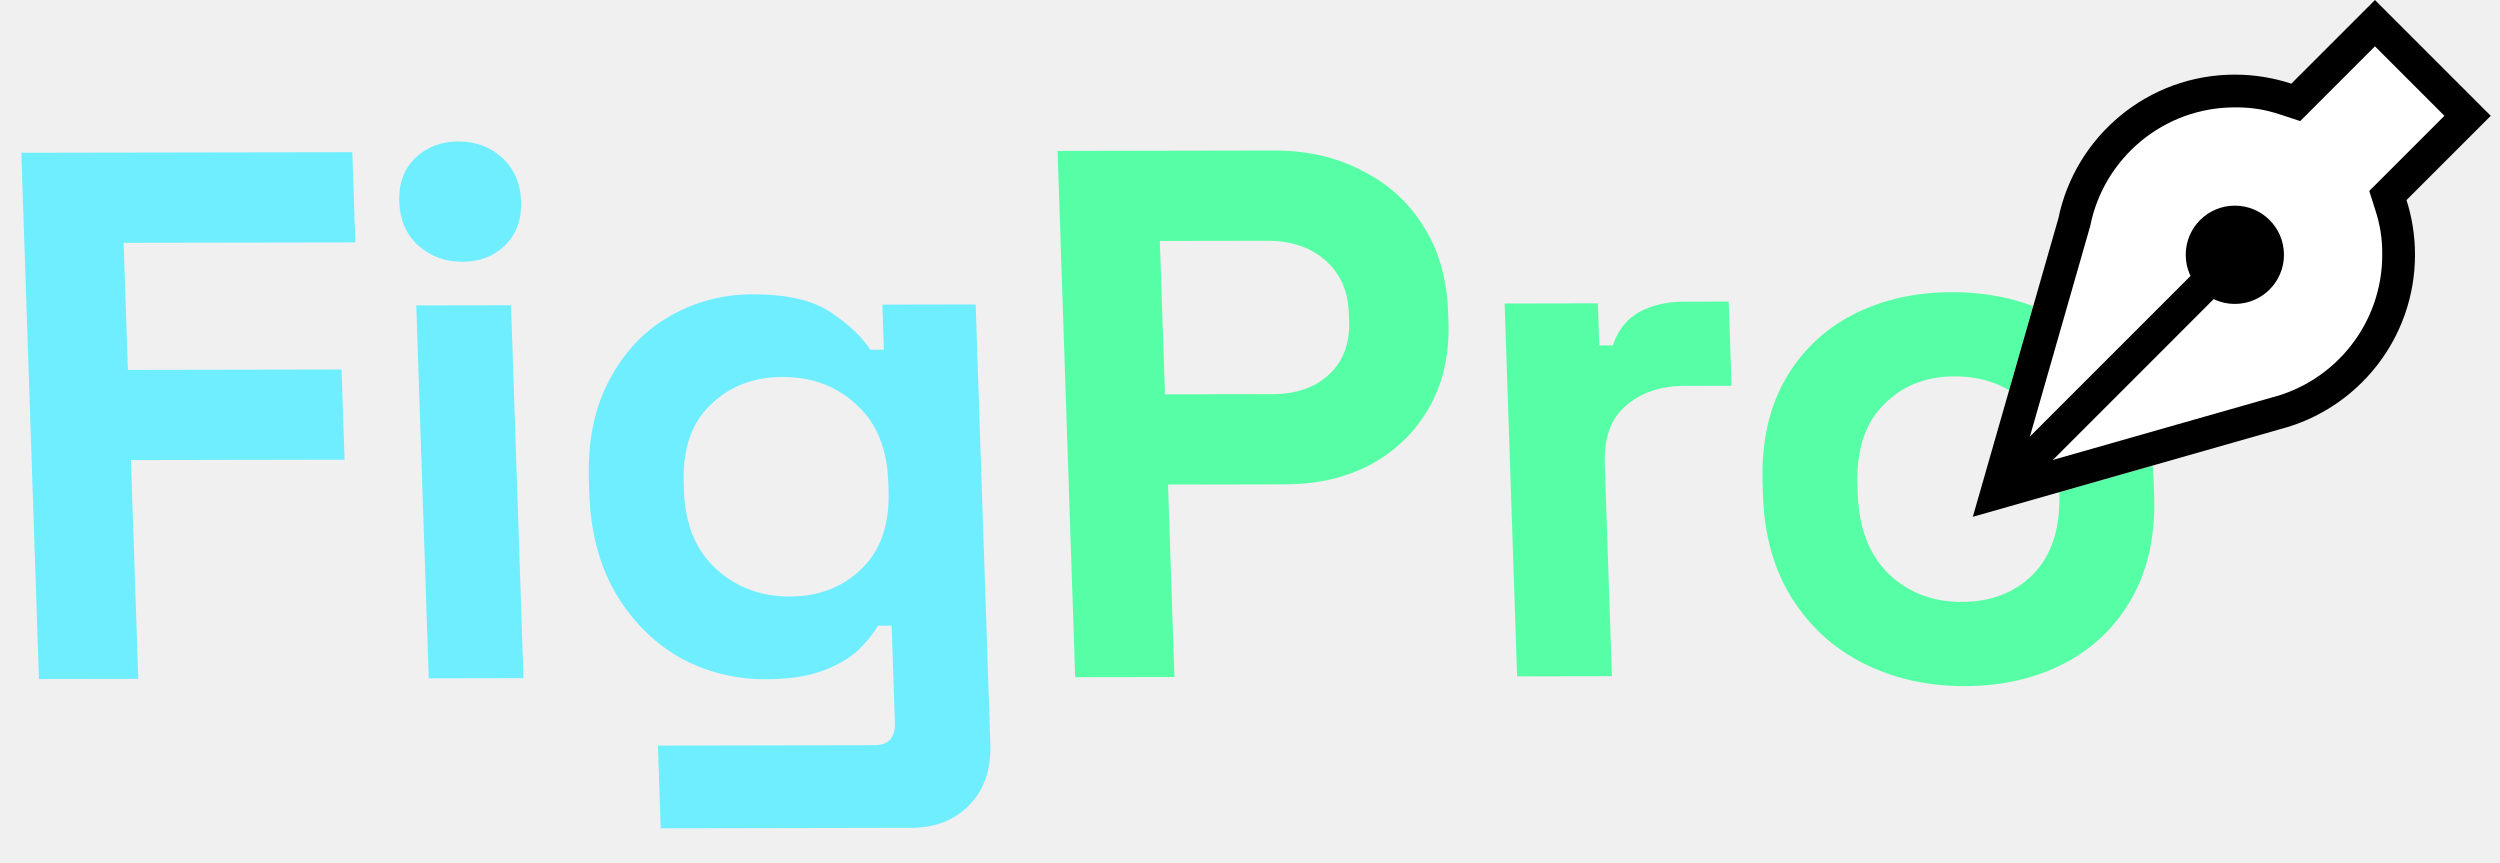
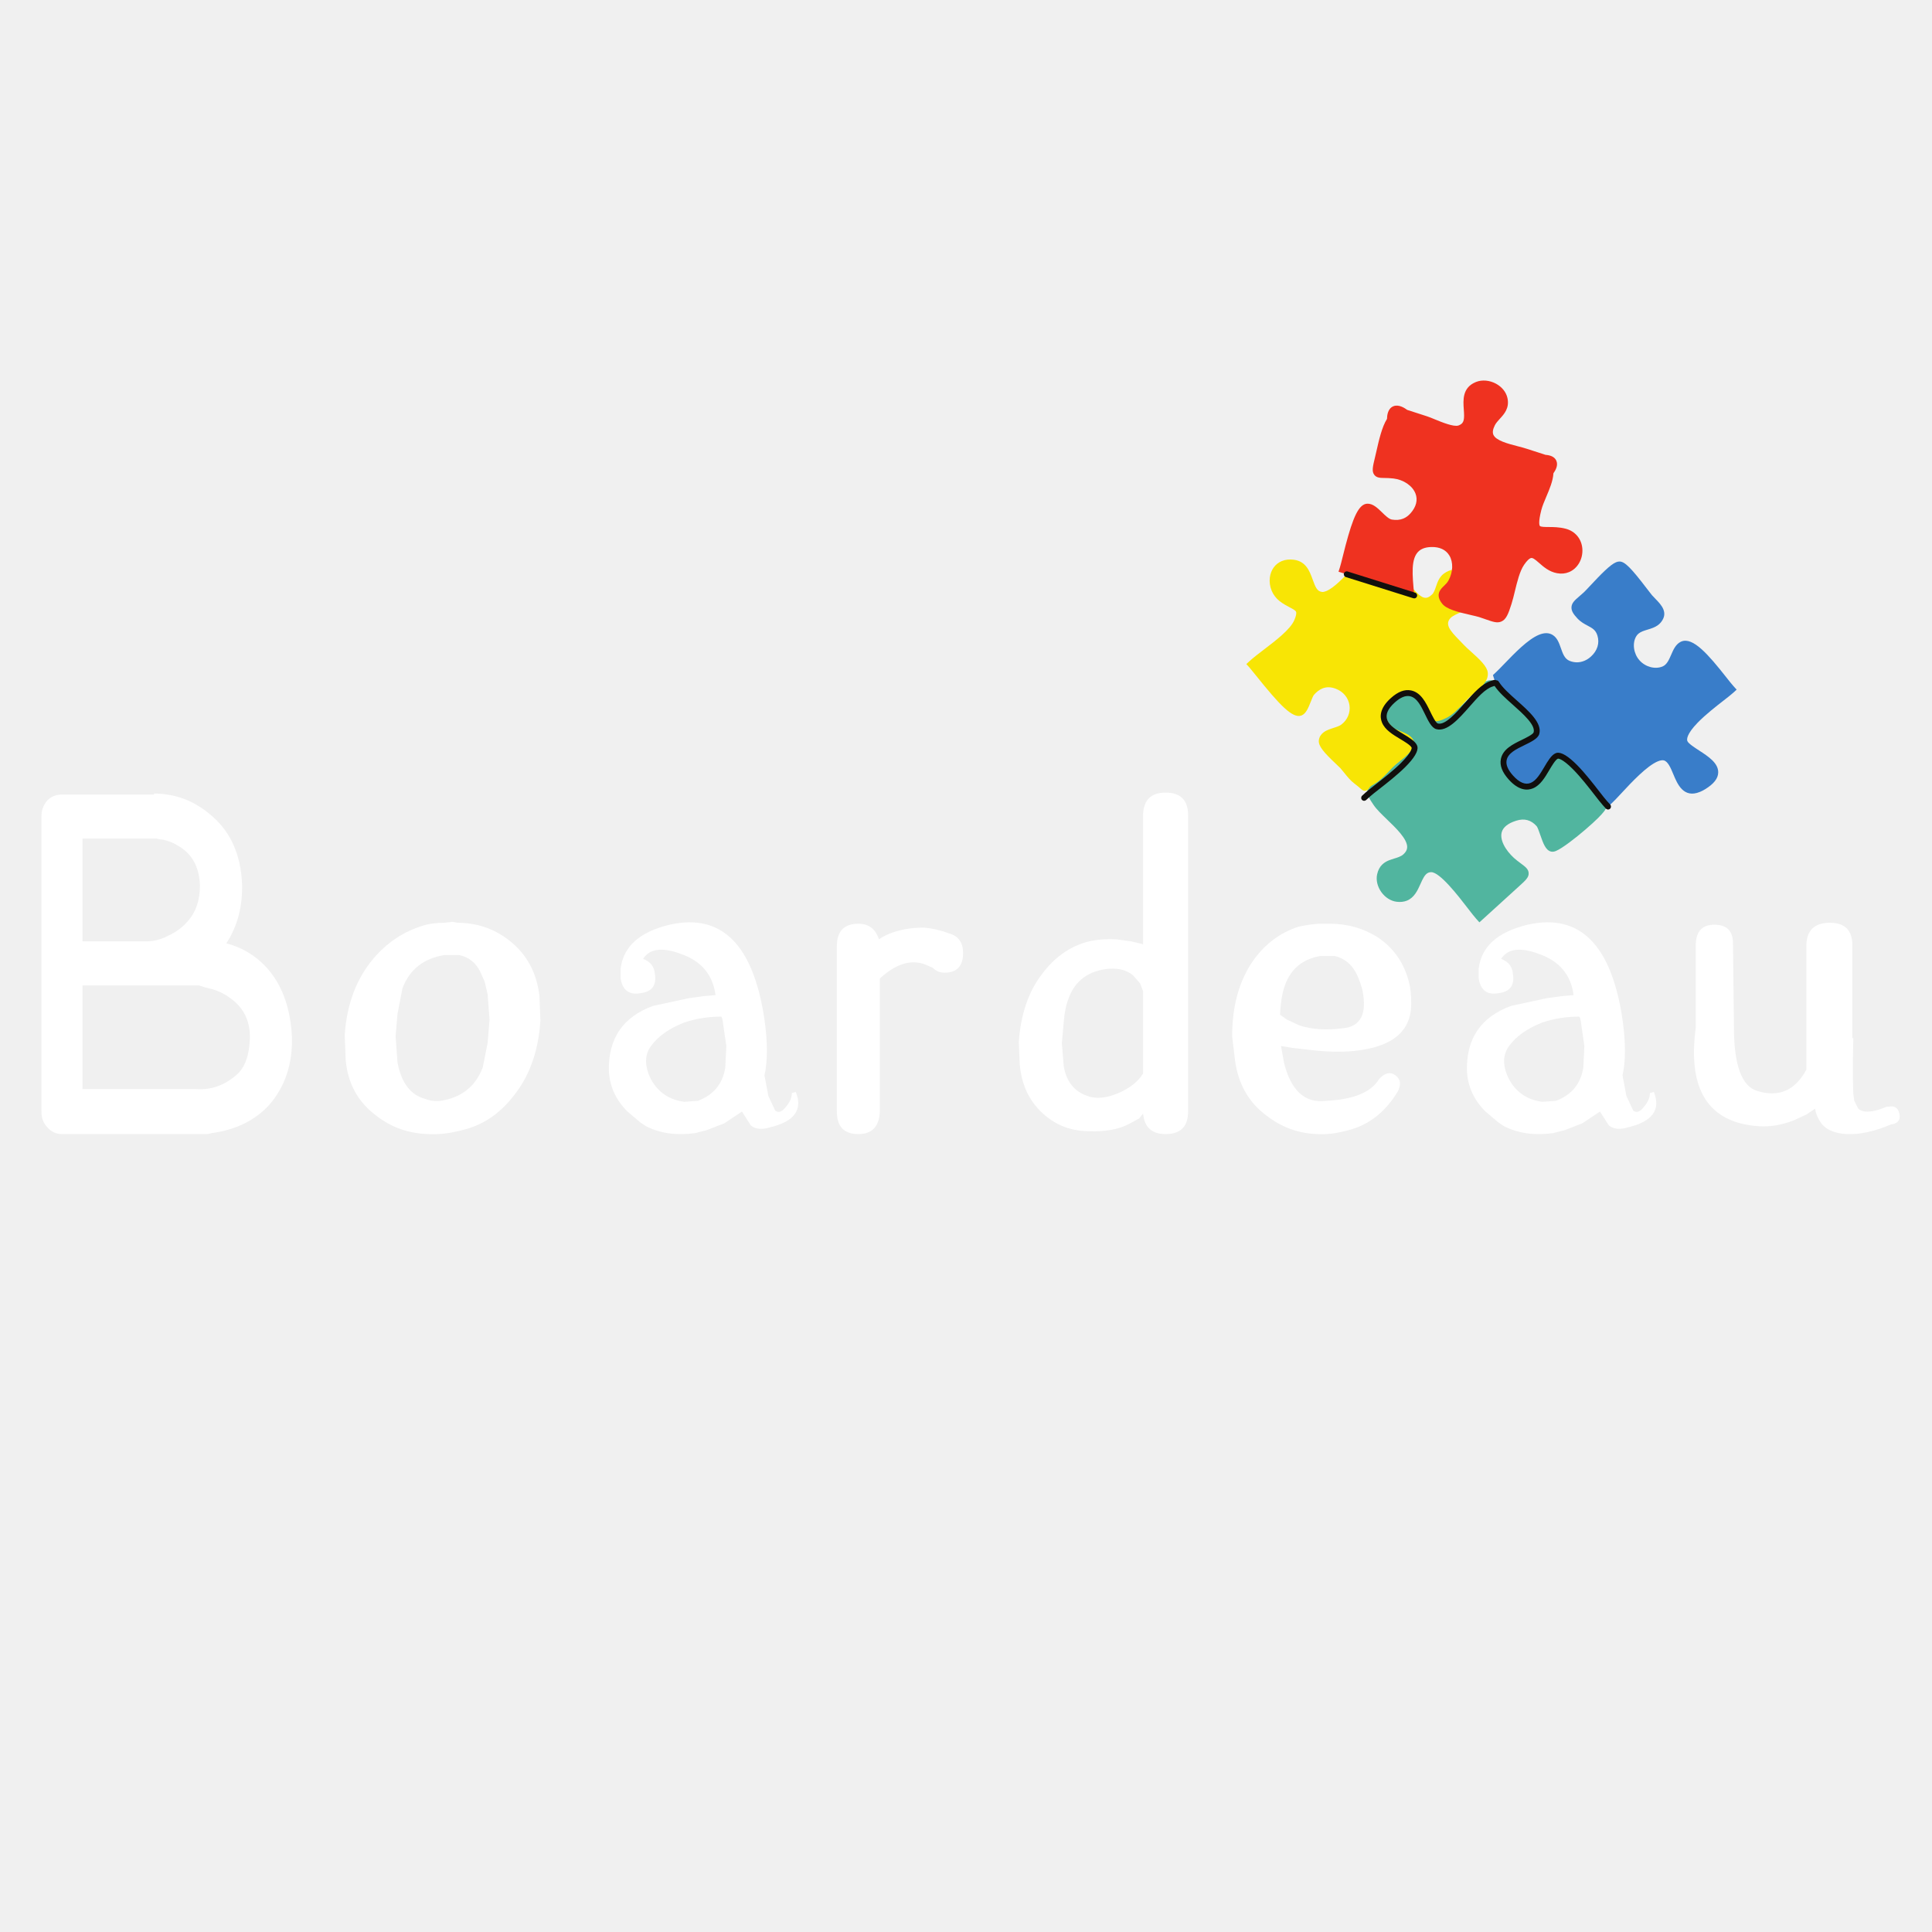
- <svg xmlns="http://www.w3.org/2000/svg" width="58" height="20" viewBox="0 0 58 20" fill="none">
-   <g clip-path="url(#clip0_1874_739)">
-     <path d="M0.904 15.754L0.495 3.544L8.174 3.531L8.244 5.624L2.869 5.633L2.967 8.581L7.924 8.572L7.994 10.665L3.038 10.674L3.208 15.75L0.904 15.754ZM9.947 15.738L9.657 7.086L11.856 7.082L12.146 15.734L9.947 15.738ZM10.723 6.073C10.327 6.073 9.985 5.946 9.698 5.691C9.422 5.436 9.276 5.099 9.262 4.68C9.248 4.261 9.371 3.924 9.63 3.668C9.901 3.411 10.234 3.283 10.629 3.282C11.036 3.281 11.378 3.409 11.654 3.664C11.93 3.919 12.075 4.256 12.09 4.675C12.104 5.093 11.981 5.431 11.722 5.687C11.463 5.944 11.13 6.072 10.723 6.073ZM13.671 11.44L13.662 11.161C13.631 10.254 13.786 9.48 14.125 8.84C14.464 8.188 14.924 7.693 15.506 7.355C16.1 7.005 16.751 6.829 17.461 6.828C18.252 6.827 18.856 6.965 19.272 7.244C19.689 7.522 19.995 7.812 20.192 8.114L20.506 8.114L20.471 7.067L22.635 7.063L22.976 17.249C22.996 17.842 22.837 18.314 22.5 18.663C22.163 19.024 21.704 19.205 21.122 19.206L15.328 19.217L15.264 17.298L20.29 17.289C20.616 17.288 20.773 17.114 20.761 16.765L20.686 14.515L20.371 14.515C20.261 14.702 20.105 14.894 19.902 15.092C19.699 15.278 19.425 15.436 19.08 15.564C18.735 15.693 18.295 15.758 17.76 15.758C17.05 15.76 16.387 15.592 15.771 15.256C15.166 14.908 14.672 14.415 14.29 13.776C13.908 13.126 13.701 12.347 13.671 11.44ZM18.324 13.839C18.999 13.838 19.556 13.621 19.995 13.19C20.435 12.759 20.641 12.154 20.615 11.375L20.609 11.201C20.583 10.41 20.336 9.806 19.868 9.388C19.411 8.959 18.84 8.744 18.153 8.746C17.479 8.747 16.922 8.963 16.482 9.394C16.043 9.813 15.836 10.418 15.862 11.209L15.868 11.384C15.894 12.163 16.142 12.767 16.61 13.196C17.078 13.626 17.649 13.84 18.324 13.839Z" fill="#6FEEFF" />
-     <path d="M24.944 15.711L24.535 3.501L29.561 3.492C30.329 3.491 31.009 3.647 31.601 3.96C32.204 4.261 32.678 4.69 33.023 5.248C33.379 5.805 33.57 6.468 33.596 7.235L33.604 7.48C33.629 8.235 33.477 8.899 33.147 9.469C32.828 10.028 32.377 10.464 31.795 10.78C31.223 11.083 30.565 11.235 29.82 11.237L27.098 11.242L27.247 15.707L24.944 15.711ZM27.028 9.148L29.523 9.144C30.07 9.143 30.507 8.991 30.834 8.688C31.162 8.385 31.317 7.972 31.299 7.449L31.293 7.274C31.276 6.751 31.093 6.339 30.745 6.037C30.398 5.735 29.951 5.585 29.404 5.586L26.908 5.59L27.028 9.148ZM35.197 15.692L34.907 7.041L37.071 7.037L37.104 8.014L37.418 8.013C37.534 7.664 37.735 7.408 38.02 7.245C38.318 7.082 38.664 7 39.059 6.999L40.106 6.997L40.172 8.95L39.09 8.952C38.532 8.953 38.077 9.105 37.727 9.408C37.376 9.7 37.21 10.153 37.231 10.77L37.396 15.688L35.197 15.692ZM45.587 15.918C44.726 15.92 43.947 15.746 43.249 15.399C42.551 15.051 41.993 14.546 41.575 13.884C41.157 13.222 40.933 12.426 40.901 11.496L40.892 11.217C40.861 10.287 41.032 9.49 41.405 8.826C41.779 8.163 42.303 7.656 42.977 7.306C43.652 6.956 44.42 6.78 45.281 6.778C46.142 6.777 46.922 6.95 47.62 7.298C48.318 7.645 48.876 8.15 49.294 8.812C49.711 9.474 49.936 10.27 49.967 11.201L49.976 11.48C50.008 12.41 49.836 13.207 49.463 13.87C49.09 14.534 48.566 15.04 47.891 15.391C47.216 15.741 46.448 15.916 45.587 15.918ZM45.522 13.964C46.197 13.963 46.748 13.747 47.176 13.316C47.603 12.873 47.803 12.245 47.776 11.431L47.77 11.257C47.742 10.443 47.501 9.821 47.044 9.392C46.599 8.951 46.033 8.731 45.346 8.732C44.672 8.733 44.121 8.955 43.693 9.398C43.266 9.829 43.065 10.451 43.093 11.265L43.099 11.44C43.126 12.254 43.368 12.881 43.825 13.322C44.281 13.752 44.847 13.966 45.522 13.964Z" fill="#56FFA6" />
-     <path d="M47.755 5.063C48.147 3.161 49.831 1.731 51.848 1.731C52.306 1.731 52.746 1.805 53.158 1.941L55.099 0L57.786 2.687L55.831 4.641C55.959 5.042 56.028 5.468 56.028 5.911C56.028 7.856 54.699 9.49 52.9 9.957L45.769 11.99L47.755 5.063Z" fill="white" />
-     <path d="M55.099 1.075L53.696 2.478L53.365 2.809L52.92 2.663C52.564 2.543 52.243 2.489 51.848 2.491C50.198 2.491 48.82 3.661 48.499 5.216L48.493 5.245L48.485 5.272L46.877 10.884L52.692 9.226L52.701 9.224L52.71 9.221C54.182 8.84 55.268 7.501 55.268 5.911C55.27 5.529 55.22 5.218 55.107 4.872L54.967 4.431L55.294 4.104L56.711 2.687L55.099 1.075ZM47.755 5.063C48.147 3.161 49.831 1.731 51.848 1.731C52.306 1.731 52.746 1.805 53.158 1.941L54.562 0.538L55.099 0L55.637 0.538L57.249 2.15L57.786 2.687L57.249 3.224L55.831 4.641C55.959 5.042 56.028 5.468 56.028 5.911C56.028 7.856 54.699 9.49 52.9 9.957L46.63 11.745L45.769 11.99L46.016 11.13L47.755 5.063Z" fill="black" />
-     <path d="M46.798 11.499L46.529 11.768L45.992 11.23L46.26 10.962L51.58 5.642L51.848 5.374L52.386 5.911L52.117 6.18L46.798 11.499Z" fill="black" />
-     <path d="M52.988 5.911C52.988 5.281 52.478 4.771 51.848 4.771C51.219 4.771 50.709 5.281 50.709 5.911C50.709 6.54 51.219 7.051 51.848 7.051C52.478 7.051 52.988 6.54 52.988 5.911Z" fill="black" />
-   </g>
+ <svg xmlns="http://www.w3.org/2000/svg" width="500" zoomAndPan="magnify" viewBox="0 0 375 375" height="500" preserveAspectRatio="xMidYMid meet" version="1.0">
  <defs>
-     <clipPath id="clip0_1874_739">
-       <rect width="58" height="20" fill="white" />
+     <g />
+     <clipPath id="8046053a49">
+       <path d="M 265 132 L 312 132 L 312 180 L 265 180 Z M 265 132 " clip-rule="nonzero" />
+     </clipPath>
+     <clipPath id="8b05f4e010">
+       <path d="M 228.391 96.141 L 308.164 63.352 L 345.801 154.918 L 266.027 187.707 Z M 228.391 96.141 " clip-rule="nonzero" />
+     </clipPath>
+     <clipPath id="9dc4fccff0">
+       <path d="M 228.391 96.141 L 308.164 63.352 L 345.801 154.918 L 266.027 187.707 Z M 228.391 96.141 " clip-rule="nonzero" />
+     </clipPath>
+     <clipPath id="3089d98a34">
+       <path d="M 228.391 96.141 L 308.164 63.352 L 345.801 154.918 L 266.027 187.707 Z M 228.391 96.141 " clip-rule="nonzero" />
+     </clipPath>
+     <clipPath id="10e528e12e">
+       <path d="M 289 108 L 338 108 L 338 157 L 289 157 Z M 289 108 " clip-rule="nonzero" />
+     </clipPath>
+     <clipPath id="dc9cc81a6b">
+       <path d="M 228.391 96.141 L 308.164 63.352 L 345.801 154.918 L 266.027 187.707 Z M 228.391 96.141 " clip-rule="nonzero" />
+     </clipPath>
+     <clipPath id="3032957a9d">
+       <path d="M 228.391 96.141 L 308.164 63.352 L 345.801 154.918 L 266.027 187.707 Z M 228.391 96.141 " clip-rule="nonzero" />
+     </clipPath>
+     <clipPath id="6549844669">
+       <path d="M 228.391 96.141 L 308.164 63.352 L 345.801 154.918 L 266.027 187.707 Z M 228.391 96.141 " clip-rule="nonzero" />
+     </clipPath>
+     <clipPath id="8e0daaf8a8">
+       <path d="M 280.988 122.473 L 325.051 104.363 L 343.117 148.312 L 299.055 166.426 Z M 280.988 122.473 " clip-rule="nonzero" />
+     </clipPath>
+     <clipPath id="4f2a67f73b">
+       <path d="M 280.988 122.473 L 324.969 104.395 L 343.035 148.348 L 299.055 166.426 Z M 280.988 122.473 " clip-rule="nonzero" />
+     </clipPath>
+     <clipPath id="3e3607bb1b">
+       <path d="M 241 107 L 289 107 L 289 154 L 241 154 Z M 241 107 " clip-rule="nonzero" />
+     </clipPath>
+     <clipPath id="7f11594b5e">
+       <path d="M 228.391 96.141 L 308.164 63.352 L 345.801 154.918 L 266.027 187.707 Z M 228.391 96.141 " clip-rule="nonzero" />
+     </clipPath>
+     <clipPath id="5ca6f74d97">
+       <path d="M 228.391 96.141 L 308.164 63.352 L 345.801 154.918 L 266.027 187.707 Z M 228.391 96.141 " clip-rule="nonzero" />
+     </clipPath>
+     <clipPath id="33d4ee4c86">
+       <path d="M 228.391 96.141 L 308.164 63.352 L 345.801 154.918 L 266.027 187.707 Z M 228.391 96.141 " clip-rule="nonzero" />
+     </clipPath>
+     <clipPath id="e3398db752">
+       <path d="M 259 73 L 308 73 L 308 121 L 259 121 Z M 259 73 " clip-rule="nonzero" />
+     </clipPath>
+     <clipPath id="1b58141af6">
+       <path d="M 228.391 96.141 L 308.164 63.352 L 345.801 154.918 L 266.027 187.707 Z M 228.391 96.141 " clip-rule="nonzero" />
+     </clipPath>
+     <clipPath id="76dadf12d0">
+       <path d="M 228.391 96.141 L 308.164 63.352 L 345.801 154.918 L 266.027 187.707 Z M 228.391 96.141 " clip-rule="nonzero" />
+     </clipPath>
+     <clipPath id="28de07e785">
+       <path d="M 228.391 96.141 L 308.164 63.352 L 345.801 154.918 L 266.027 187.707 Z M 228.391 96.141 " clip-rule="nonzero" />
+     </clipPath>
+     <clipPath id="ac2bedd70f">
+       <path d="M 260 110 L 313 110 L 313 158 L 260 158 Z M 260 110 " clip-rule="nonzero" />
+     </clipPath>
+     <clipPath id="ad28c7bd6f">
+       <path d="M 228.391 96.141 L 308.164 63.352 L 345.801 154.918 L 266.027 187.707 Z M 228.391 96.141 " clip-rule="nonzero" />
+     </clipPath>
+     <clipPath id="eefb9b3de6">
+       <path d="M 228.391 96.141 L 308.164 63.352 L 345.801 154.918 L 266.027 187.707 Z M 228.391 96.141 " clip-rule="nonzero" />
+     </clipPath>
+     <clipPath id="3e4174cb5a">
+       <path d="M 228.391 96.141 L 308.164 63.352 L 345.801 154.918 L 266.027 187.707 Z M 228.391 96.141 " clip-rule="nonzero" />
    </clipPath>
  </defs>
+   <g clip-path="url(#8046053a49)">
+     <g clip-path="url(#8b05f4e010)">
+       <g clip-path="url(#9dc4fccff0)">
+         <g clip-path="url(#3089d98a34)">
+           <path fill="#51b59f" d="M 311.906 156.258 C 311.91 156.664 311.922 157.422 307.676 161.059 C 305.836 162.637 303.246 164.66 302.016 165.168 C 301.781 165.262 301.434 165.379 301.07 165.293 C 300 165.047 299.527 163.672 298.973 162.082 C 298.766 161.484 298.453 160.578 298.266 160.363 C 297.176 159.145 295.879 158.797 294.297 159.297 C 294.066 159.367 293.844 159.449 293.641 159.531 C 292.297 160.086 291.547 160.863 291.422 161.844 C 291.188 163.621 292.84 165.785 294.473 167.043 C 294.73 167.242 294.961 167.414 295.164 167.566 C 296.074 168.242 296.672 168.688 296.711 169.465 C 296.754 170.301 296.145 170.852 294.816 172.055 C 294.641 172.211 294.453 172.383 294.25 172.57 C 292.844 173.855 291.43 175.137 290.016 176.422 C 289.285 177.086 287.152 179.023 287.152 179.023 L 286.539 178.348 C 286.125 177.887 285.547 177.133 284.875 176.266 C 283.113 173.973 279.449 169.211 277.75 169.285 C 277.562 169.293 277.398 169.328 277.246 169.387 C 276.566 169.668 276.152 170.59 275.715 171.566 C 275.16 172.809 274.527 174.219 273.094 174.809 C 272.504 175.047 271.832 175.125 271.09 175.031 C 269.953 174.891 268.863 174.203 268.109 173.145 C 267.359 172.086 267.059 170.84 267.293 169.73 C 267.664 167.969 268.773 167.328 269.578 166.996 C 269.926 166.855 270.281 166.746 270.625 166.641 C 270.953 166.543 271.266 166.445 271.559 166.324 C 271.914 166.18 272.184 166.02 272.398 165.824 C 272.895 165.375 273.125 164.934 273.133 164.426 C 273.152 162.84 270.977 160.746 269.227 159.062 C 268.176 158.051 267.184 157.094 266.605 156.23 L 266.535 156.125 C 265.758 154.957 265.367 154.371 265.387 153.676 C 265.406 152.863 265.957 152.398 266.789 151.699 C 267.086 151.449 267.422 151.168 267.82 150.805 C 268.301 150.371 268.953 149.871 269.641 149.344 C 271.16 148.168 273.25 146.566 273.758 145.328 C 274.363 143.863 273.781 143.398 271.828 142.344 C 270.102 141.406 267.734 140.129 268.742 136.93 C 269.133 135.703 270.176 134.605 271.469 134.074 C 272.453 133.672 273.492 133.633 274.395 133.973 C 276.203 134.648 276.645 136.184 277 137.422 C 277.207 138.145 277.402 138.828 277.832 139.262 C 278.199 139.633 278.785 139.988 280.09 139.453 C 282.32 138.535 285.012 135.68 286.977 133.59 C 287.703 132.82 287.211 133.266 287.703 132.82 L 287.926 132.605 C 288.781 131.781 290.152 131.848 290.93 132.746 C 291.316 133.172 291.129 132.812 291.867 133.523 C 296.008 137.535 299.305 141.027 297.723 143.164 C 297.289 143.75 296.652 144.059 296.211 144.238 C 295.875 144.375 295.523 144.492 295.184 144.602 C 294.855 144.707 294.516 144.816 294.211 144.941 C 293.691 145.156 293.348 145.387 293.133 145.664 C 292.105 147 292.141 148.879 293.223 150.34 C 294.133 151.566 295.695 152.301 297.016 152.125 C 297.293 152.09 297.539 152.027 297.754 151.938 C 298.531 151.617 298.898 150.953 299.363 150.109 C 299.727 149.441 300.141 148.688 300.828 148.059 C 301.441 147.5 301.852 147.203 302.254 147.039 C 303.531 146.512 304.301 147.414 305.199 148.457 C 305.406 148.703 305.641 148.98 305.918 149.285 C 306.156 149.547 306.68 150.039 307.289 150.609 C 310.469 153.594 311.891 155.117 311.906 156.258 " fill-opacity="1" fill-rule="nonzero" />
+         </g>
+       </g>
+     </g>
+   </g>
+   <g clip-path="url(#10e528e12e)">
+     <g clip-path="url(#dc9cc81a6b)">
+       <g clip-path="url(#3032957a9d)">
+         <g clip-path="url(#6549844669)">
+           <g clip-path="url(#8e0daaf8a8)">
+             <g clip-path="url(#4f2a67f73b)">
+               <path fill="#397dc9" d="M 337.082 133.859 L 336.406 134.473 C 336.004 134.84 335.371 135.332 334.574 135.953 C 333.074 137.121 331.02 138.719 329.496 140.293 C 327.352 142.512 327.395 143.504 327.512 143.828 C 327.684 144.297 328.898 145.086 329.785 145.664 C 331.543 146.801 333.531 148.09 333.504 149.918 C 333.492 151.094 332.648 152.168 330.934 153.207 C 330.602 153.41 330.273 153.574 329.965 153.703 C 326.766 155.02 325.582 152.176 324.797 150.293 C 324.289 149.074 323.766 147.816 322.961 147.594 C 322.676 147.516 322.273 147.578 321.793 147.773 C 319.641 148.66 316.672 151.855 314.707 153.969 C 313.941 154.797 313.273 155.508 312.797 155.945 L 312.121 156.559 L 311.508 155.879 C 311.133 155.465 310.621 154.805 309.969 153.965 C 308.824 152.492 307.258 150.469 305.738 148.93 C 303.559 146.727 302.602 146.629 302.289 146.691 C 302.246 146.699 302.203 146.715 302.16 146.73 C 301.52 146.992 300.832 148.16 300.223 149.188 C 299.414 150.559 298.574 151.977 297.32 152.492 C 296.027 153.023 294.652 152.484 293.234 150.891 C 292.113 149.633 291.668 148.504 291.875 147.445 C 292.195 145.793 293.934 144.949 295.617 144.133 C 296.754 143.578 298.039 142.953 298.223 142.305 C 298.723 140.547 296.234 138.336 294.039 136.383 C 292.191 134.742 290.449 133.191 289.949 131.586 L 289.777 131.027 L 290.207 130.637 C 290.652 130.23 291.254 129.605 291.953 128.883 C 294.008 126.75 296.57 124.09 298.715 123.211 C 299.746 122.785 300.637 122.793 301.355 123.234 C 302.262 123.785 302.617 124.809 302.965 125.797 C 303.336 126.867 303.691 127.879 304.656 128.273 C 305.59 128.652 306.574 128.652 307.496 128.273 C 307.969 128.082 308.418 127.793 308.828 127.414 C 310.055 126.289 310.508 124.816 310.062 123.375 C 309.723 122.27 309.07 121.922 308.16 121.441 C 307.535 121.109 306.824 120.73 306.195 120.059 C 305.441 119.254 304.984 118.605 305.023 117.855 C 305.066 117.016 305.688 116.48 306.551 115.738 C 306.801 115.527 307.082 115.281 307.391 115 C 307.633 114.781 308.109 114.27 308.664 113.676 C 310.723 111.473 312.523 109.605 313.684 109.129 C 313.93 109.031 314.156 108.984 314.375 108.988 C 315.379 109.016 316.57 110.203 319.691 114.297 C 320.105 114.84 320.461 115.309 320.637 115.512 C 320.863 115.77 321.109 116.023 321.352 116.27 C 322.438 117.387 323.926 118.922 322.359 120.816 C 322.004 121.246 321.539 121.57 320.898 121.836 C 320.543 121.98 320.172 122.094 319.816 122.203 C 319.465 122.309 319.133 122.41 318.824 122.535 C 318.199 122.793 317.824 123.094 317.566 123.547 C 316.793 124.891 317.078 126.879 318.223 128.168 C 319.367 129.457 321.242 129.961 322.68 129.371 L 322.73 129.348 C 323.543 128.996 323.945 128.07 324.371 127.09 C 324.805 126.09 325.25 125.059 326.23 124.57 C 326.273 124.551 326.312 124.531 326.355 124.516 C 328.613 123.586 331.633 127.105 335.059 131.449 C 335.637 132.18 336.137 132.812 336.469 133.18 L 337.082 133.859 " fill-opacity="1" fill-rule="nonzero" />
+             </g>
+           </g>
+         </g>
+       </g>
+     </g>
+   </g>
+   <g clip-path="url(#3e3607bb1b)">
+     <g clip-path="url(#7f11594b5e)">
+       <g clip-path="url(#5ca6f74d97)">
+         <g clip-path="url(#33d4ee4c86)">
+           <path fill="#f8e505" d="M 287.234 116.07 C 286.734 117.531 285.145 118.188 283.742 118.766 C 282.848 119.137 281.918 119.52 281.488 120.02 C 280.516 121.152 281.27 122.27 283.328 124.336 C 283.656 124.668 283.969 124.98 284.25 125.293 C 284.473 125.543 284.93 125.949 285.414 126.383 C 287.309 128.074 288.656 129.367 288.777 130.562 C 288.941 132.191 287.551 133.359 286.203 134.488 C 285.902 134.742 285.594 135 285.312 135.258 C 284.941 135.594 284.527 136.031 284.094 136.496 C 283.074 137.574 281.926 138.797 280.715 139.363 C 280.398 139.512 280.156 139.621 279.953 139.703 C 279.43 139.918 278.82 140.129 278.254 139.875 C 277.691 139.621 277.5 139.09 277.316 138.578 C 277.199 138.258 277.055 137.855 276.793 137.371 C 275.469 134.895 273.461 133.918 271.422 134.758 C 270.102 135.301 269.121 136.496 268.918 137.805 C 268.727 139.059 269.266 140.262 270.473 141.285 C 270.652 141.434 271.223 141.664 271.68 141.852 C 272.918 142.355 274.199 142.875 274.422 143.973 C 274.691 145.293 273.277 146.52 271.539 147.871 C 271.289 148.062 271.055 148.246 270.941 148.352 C 270.559 148.699 270.156 149.121 269.727 149.566 C 268.738 150.602 267.715 151.668 266.566 152.289 C 265.965 152.613 265.848 152.828 265.797 152.918 C 265.734 153.027 265.594 153.281 265.277 153.414 C 264.699 153.648 264.281 153.258 264.082 153.07 C 263.902 152.902 263.566 152.586 262.879 152.078 C 262.141 151.527 261.523 150.762 260.93 150.02 C 260.664 149.691 260.418 149.383 260.18 149.117 C 260.027 148.949 259.707 148.645 259.336 148.297 C 256.961 146.055 255.852 144.793 255.988 143.684 C 256.152 142.332 257.418 141.809 257.832 141.641 C 258.16 141.504 258.508 141.395 258.84 141.285 C 259.164 141.18 259.469 141.082 259.746 140.969 C 260.004 140.863 260.199 140.758 260.34 140.648 C 261.543 139.746 262.137 138.344 261.934 136.902 C 261.727 135.449 260.738 134.246 259.289 133.691 C 258.332 133.32 257.477 133.301 256.676 133.629 C 256.102 133.863 255.551 134.285 255.031 134.879 C 254.875 135.055 254.613 135.711 254.426 136.191 C 253.953 137.379 253.508 138.504 252.648 138.859 L 252.594 138.879 C 250.887 139.504 248.391 136.867 243.773 131.102 C 243.23 130.426 242.762 129.84 242.523 129.57 L 241.91 128.895 L 242.582 128.281 C 243.324 127.605 244.316 126.852 245.363 126.051 C 247.613 124.336 250.418 122.199 251.211 120.398 C 251.574 119.57 251.691 118.988 251.547 118.715 C 251.402 118.445 250.906 118.184 250.328 117.883 C 249.766 117.586 249.07 117.223 248.371 116.676 C 246.973 115.586 246.25 113.816 246.48 112.066 C 246.68 110.582 247.527 109.43 248.805 108.902 C 249.508 108.613 250.309 108.531 251.184 108.652 C 253.531 108.984 254.23 110.941 254.797 112.516 C 255.359 114.086 255.699 114.785 256.602 114.895 C 256.82 114.918 257.094 114.863 257.418 114.73 C 258.949 114.102 260.867 112.047 262.266 110.547 C 262.816 109.957 263.289 109.449 263.668 109.105 C 264.008 108.793 264.277 108.52 264.516 108.281 C 265 107.793 265.348 107.441 265.824 107.246 C 266.691 106.891 267.535 107.281 268.32 107.711 C 269.625 108.43 270.828 110.008 271.891 111.406 C 272.348 112.008 272.777 112.574 273.16 112.992 C 273.383 113.242 273.605 113.5 273.832 113.762 C 275.199 115.348 276.172 116.355 277.164 115.945 C 277.418 115.844 277.688 115.652 277.969 115.383 C 278.312 115.059 278.508 114.484 278.715 113.875 C 279.02 112.992 279.359 111.988 280.277 111.32 C 280.559 111.113 280.863 110.941 281.184 110.812 C 283.203 109.98 285.555 110.824 286.648 112.773 C 287.367 114.047 287.559 115.125 287.234 116.07 " fill-opacity="1" fill-rule="nonzero" />
+         </g>
+       </g>
+     </g>
+   </g>
+   <g clip-path="url(#e3398db752)">
+     <g clip-path="url(#1b58141af6)">
+       <g clip-path="url(#76dadf12d0)">
+         <g clip-path="url(#28de07e785)">
+           <path fill="#ef3220" d="M 302.074 89.402 C 302.5 90.324 301.898 91.332 301.52 91.859 C 301.426 93.367 300.773 94.906 300.141 96.395 C 299.742 97.332 299.367 98.219 299.164 99.016 C 298.555 101.406 298.797 101.969 298.887 102.082 C 299.047 102.289 299.852 102.289 300.562 102.293 C 301.48 102.297 302.625 102.297 303.871 102.617 C 305.742 103.098 306.992 104.59 307.133 106.516 C 307.277 108.496 306.215 110.359 304.547 111.043 C 303.832 111.34 303.051 111.41 302.219 111.258 C 300.691 110.98 299.609 110.031 298.742 109.27 C 297.871 108.504 297.453 108.188 297.078 108.34 C 296.84 108.438 296.434 108.738 295.828 109.621 C 294.984 110.852 294.484 112.918 294.039 114.746 C 293.824 115.641 293.617 116.484 293.379 117.23 C 292.785 119.086 292.371 120.246 291.387 120.648 C 290.578 120.984 289.762 120.695 288.41 120.223 C 288.027 120.09 287.594 119.934 287.098 119.773 C 286.766 119.668 286.195 119.539 285.535 119.387 C 282.879 118.785 280.785 118.238 279.941 117.195 C 278.508 115.418 279.609 114.359 280.266 113.727 C 280.582 113.426 280.906 113.109 281.141 112.688 C 282.047 111.043 282.113 109.129 281.312 107.812 C 280.637 106.699 279.426 106.133 277.816 106.176 C 277.184 106.191 276.637 106.293 276.184 106.48 C 273.961 107.395 274.039 110.41 274.355 113.965 L 274.496 115.574 L 259.809 110.969 L 260.086 110.09 C 260.207 109.715 260.391 108.965 260.609 108.094 C 262.125 101.977 263.25 98.539 264.844 97.883 C 265.023 97.812 265.207 97.773 265.387 97.766 C 266.477 97.727 267.375 98.602 268.246 99.445 C 268.875 100.059 269.59 100.75 270.152 100.848 C 270.98 100.988 271.73 100.926 272.383 100.656 C 272.902 100.441 273.379 100.094 273.797 99.613 C 274.895 98.359 275.223 97.039 274.746 95.801 C 274.16 94.285 272.438 93.109 270.453 92.871 C 269.742 92.789 269.168 92.781 268.711 92.773 C 267.902 92.766 267.203 92.754 266.754 92.172 C 266.227 91.488 266.445 90.594 266.918 88.633 C 266.996 88.316 267.078 87.949 267.168 87.555 C 267.621 85.551 268.23 82.848 269.215 81.309 C 269.23 80.602 269.375 79.293 270.449 78.855 C 271.48 78.43 272.633 79.191 273.141 79.562 C 274.422 79.977 275.703 80.391 276.984 80.805 C 277.395 80.938 277.898 81.145 278.484 81.387 C 279.859 81.953 282.164 82.898 283.078 82.59 C 283.133 82.57 283.184 82.551 283.23 82.531 C 284.219 82.125 284.258 81.332 284.121 79.477 C 283.992 77.691 283.809 75.246 286.438 74.164 L 286.523 74.129 C 287.691 73.676 289.133 73.805 290.375 74.477 C 291.539 75.109 292.352 76.125 292.598 77.27 C 293.016 79.207 291.969 80.355 291.125 81.277 C 290.742 81.699 290.379 82.094 290.148 82.543 C 289.754 83.328 289.664 83.934 289.871 84.402 C 290.375 85.52 292.672 86.117 294.52 86.598 C 295.18 86.77 295.809 86.93 296.379 87.117 C 297.578 87.504 298.785 87.891 299.988 88.285 C 301.07 88.367 301.77 88.738 302.074 89.402 " fill-opacity="1" fill-rule="nonzero" />
+         </g>
+       </g>
+     </g>
+   </g>
+   <g clip-path="url(#ac2bedd70f)">
+     <g clip-path="url(#ad28c7bd6f)">
+       <g clip-path="url(#eefb9b3de6)">
+         <g clip-path="url(#3e4174cb5a)">
+           <path fill="#110f0d" d="M 274.328 116.121 C 274.461 116.16 274.594 116.152 274.715 116.105 C 274.863 116.043 274.988 115.914 275.039 115.746 C 275.133 115.445 274.965 115.125 274.664 115.031 L 261.566 110.922 C 261.27 110.828 260.949 110.996 260.855 111.297 C 260.766 111.598 260.934 111.918 261.234 112.012 Z M 312.504 156.984 C 312.453 157.027 312.398 157.062 312.34 157.09 C 312.125 157.176 311.867 157.125 311.699 156.941 L 311.086 156.262 C 310.695 155.828 310.18 155.16 309.523 154.316 C 308.387 152.852 306.832 150.848 305.332 149.332 C 303.176 147.145 302.41 147.25 302.402 147.254 C 302.395 147.254 302.387 147.258 302.379 147.262 C 301.914 147.453 301.191 148.672 300.715 149.48 C 299.855 150.934 298.969 152.434 297.539 153.02 C 296.48 153.457 294.801 153.504 292.812 151.27 C 291.562 149.867 291.074 148.582 291.316 147.332 C 291.691 145.402 293.645 144.453 295.367 143.617 C 296.133 143.242 297.562 142.551 297.676 142.145 C 298.078 140.734 295.629 138.559 293.664 136.812 C 292.258 135.562 290.926 134.375 290.094 133.137 L 289.727 133.25 C 288.277 133.695 286.793 135.387 285.223 137.172 C 283.176 139.496 280.859 142.129 278.758 141.52 C 277.867 141.258 277.238 139.965 276.574 138.594 C 275.812 137.027 275.027 135.406 273.66 135.133 C 272.793 134.961 271.828 135.359 270.723 136.352 C 269.34 137.59 268.859 138.754 269.293 139.805 C 269.738 140.891 271.07 141.688 272.355 142.457 C 273.516 143.152 274.711 143.867 275.047 144.688 C 275.082 144.766 275.105 144.848 275.121 144.926 C 275.297 145.816 274.5 147.152 272.75 148.895 C 271.195 150.438 269.176 152.016 267.699 153.168 C 266.879 153.809 266.23 154.316 265.832 154.68 L 265.156 155.293 C 265.109 155.336 265.051 155.371 264.992 155.395 C 264.777 155.484 264.52 155.434 264.355 155.25 C 264.141 155.016 264.16 154.652 264.391 154.441 L 265.066 153.828 C 265.496 153.438 266.16 152.922 267 152.266 C 268.449 151.133 270.441 149.578 271.945 148.078 C 274.113 145.922 274.004 145.152 274.004 145.145 C 274.004 145.137 274 145.129 273.996 145.121 C 273.805 144.652 272.586 143.922 271.777 143.441 C 270.328 142.57 268.832 141.676 268.242 140.238 C 267.805 139.172 267.746 137.488 269.965 135.496 C 271.352 134.25 272.633 133.766 273.879 134.012 C 275.801 134.398 276.754 136.363 277.598 138.094 C 277.973 138.867 278.668 140.305 279.07 140.422 C 280.48 140.828 282.633 138.379 284.367 136.414 C 286.047 134.504 287.637 132.699 289.391 132.16 L 289.941 131.988 C 290.102 131.938 290.266 131.965 290.398 132.043 C 290.598 132.031 290.801 132.125 290.914 132.312 C 291.641 133.488 292.988 134.688 294.414 135.957 C 296.738 138.02 299.371 140.359 298.77 142.465 C 298.516 143.355 297.23 143.984 295.867 144.645 C 294.309 145.402 292.699 146.184 292.434 147.559 C 292.266 148.43 292.664 149.395 293.656 150.512 C 294.898 151.902 296.059 152.391 297.105 151.961 C 298.184 151.52 298.969 150.184 299.734 148.895 C 300.418 147.734 301.129 146.535 301.941 146.203 C 302.02 146.168 302.102 146.145 302.18 146.129 C 303.066 145.957 304.398 146.762 306.141 148.527 C 307.684 150.094 309.266 152.129 310.418 153.617 C 311.059 154.441 311.566 155.094 311.93 155.496 L 312.543 156.176 C 312.754 156.41 312.738 156.773 312.504 156.984 " fill-opacity="1" fill-rule="nonzero" />
+         </g>
+       </g>
+     </g>
+   </g>
+   <g fill="#ffffff" fill-opacity="1">
+     <g transform="translate(2.341428, 220.125)">
+       <g>
+         <path d="M 13.672 -28.859 L 36.281 -28.859 C 36.656 -28.734 37.035 -28.609 37.422 -28.484 C 37.922 -28.359 38.426 -28.234 38.938 -28.109 C 40.207 -27.723 41.348 -27.148 42.359 -26.391 C 45.016 -24.492 46.281 -21.836 46.156 -18.422 C 46.031 -15.504 45.332 -13.352 44.062 -11.969 C 43.051 -10.945 41.848 -10.125 40.453 -9.5 C 38.93 -8.863 37.348 -8.609 35.703 -8.734 L 13.672 -8.734 Z M 13.672 -57.359 L 27.734 -57.359 C 27.859 -57.359 27.984 -57.359 28.109 -57.359 C 28.492 -57.223 28.875 -57.156 29.25 -57.156 C 30.395 -56.906 31.344 -56.531 32.094 -56.031 C 34.883 -54.508 36.344 -51.91 36.469 -48.234 C 36.469 -45.328 35.645 -42.984 34 -41.203 C 32.988 -40.066 31.785 -39.18 30.391 -38.547 C 28.992 -37.785 27.539 -37.406 26.031 -37.406 L 13.672 -37.406 Z M 5.703 -4.375 C 5.703 -3.102 6.082 -2.086 6.844 -1.328 C 7.602 -0.441 8.551 0 9.688 0 L 37.609 0 C 37.984 0 38.363 -0.062 38.75 -0.188 C 43.438 -0.82 47.172 -2.66 49.953 -5.703 C 52.992 -9.242 54.453 -13.609 54.328 -18.797 C 54.066 -24.242 52.547 -28.613 49.766 -31.906 C 47.609 -34.438 44.883 -36.145 41.594 -37.031 C 43.75 -40.32 44.766 -44.188 44.641 -48.625 C 44.379 -54.445 42.289 -58.938 38.375 -62.094 C 35.207 -64.758 31.598 -66.094 27.547 -66.094 L 27.547 -65.906 L 9.688 -65.906 C 8.551 -65.906 7.602 -65.523 6.844 -64.766 C 6.082 -63.879 5.703 -62.863 5.703 -61.719 C 5.703 -61.469 5.703 -61.219 5.703 -60.969 L 5.703 -5.125 C 5.703 -4.75 5.703 -4.5 5.703 -4.375 Z M 5.703 -4.375 " />
+       </g>
+     </g>
+   </g>
+   <g fill="#ffffff" fill-opacity="1">
+     <g transform="translate(60.83163, 220.125)">
+       <g>
+         <path d="M 15.953 -18.984 L 16.328 -23.359 L 17.281 -28.297 C 18.676 -31.961 21.398 -34.113 25.453 -34.75 L 28.297 -34.75 C 30.066 -34.375 31.395 -33.363 32.281 -31.719 L 33.234 -29.625 L 33.812 -27.156 L 34.188 -22.219 L 33.812 -17.656 L 32.859 -12.906 C 31.461 -9.238 28.738 -7.086 24.688 -6.453 C 23.676 -6.328 22.664 -6.457 21.656 -6.844 C 18.863 -7.594 17.086 -9.93 16.328 -13.859 Z M 28.875 -0.766 C 32.664 -1.648 35.891 -3.738 38.547 -7.031 C 41.836 -10.945 43.676 -15.945 44.062 -22.031 L 43.875 -26.781 C 43.363 -31.332 41.398 -34.941 37.984 -37.609 C 35.066 -39.879 31.711 -41.016 27.922 -41.016 L 26.969 -41.203 L 25.453 -41.016 C 23.805 -41.016 22.41 -40.828 21.266 -40.453 C 17.473 -39.305 14.25 -37.156 11.594 -34 C 8.301 -30.07 6.461 -25.133 6.078 -19.188 L 6.266 -14.438 C 6.648 -9.875 8.613 -6.266 12.156 -3.609 C 15.07 -1.328 18.426 -0.125 22.219 0 C 24.25 0.125 26.469 -0.129 28.875 -0.766 Z M 28.875 -0.766 " />
+       </g>
+     </g>
+   </g>
+   <g fill="#ffffff" fill-opacity="1">
+     <g transform="translate(112.1055, 220.125)">
+       <g>
+         <path d="M 14.25 -17.094 C 15.633 -18.988 17.785 -20.508 20.703 -21.656 C 22.984 -22.414 25.328 -22.797 27.734 -22.797 C 27.984 -22.922 28.172 -22.348 28.297 -21.078 L 28.875 -17.094 L 28.672 -12.906 C 28.172 -9.75 26.398 -7.598 23.359 -6.453 L 20.703 -6.266 C 17.785 -6.648 15.633 -8.109 14.25 -10.641 C 12.977 -13.172 12.977 -15.32 14.25 -17.094 Z M 6.078 -12.344 C 6.203 -9.301 7.406 -6.645 9.688 -4.375 L 12.156 -2.281 L 13.297 -1.516 C 16.078 -0.129 19.242 0.312 22.797 -0.188 L 25.078 -0.766 L 28.484 -2.094 L 31.906 -4.375 L 33.609 -1.703 C 34.504 -0.941 35.773 -0.816 37.422 -1.328 C 42.098 -2.461 43.742 -4.742 42.359 -8.172 L 41.594 -7.969 C 41.594 -7.082 41.211 -6.195 40.453 -5.312 C 39.691 -4.301 38.992 -4.051 38.359 -4.562 L 37.031 -7.406 L 36.281 -11.391 C 36.906 -14.18 36.906 -17.789 36.281 -22.219 C 34.125 -36.781 27.984 -42.922 17.859 -40.641 C 12.035 -39.242 8.867 -36.395 8.359 -32.094 L 8.359 -30.203 C 8.734 -27.922 10 -26.969 12.156 -27.344 C 14.438 -27.602 15.383 -28.867 15 -31.141 C 14.875 -32.535 14.113 -33.488 12.719 -34 C 13.988 -36.02 16.461 -36.332 20.141 -34.938 C 24.055 -33.551 26.27 -30.895 26.781 -26.969 L 24.5 -26.781 L 21.656 -26.391 L 14.625 -24.875 C 8.801 -22.727 5.953 -18.551 6.078 -12.344 Z M 6.078 -12.344 " />
+       </g>
+     </g>
+   </g>
+   <g fill="#ffffff" fill-opacity="1">
+     <g transform="translate(157.8722, 220.125)">
+       <g>
+         <path d="M 23.172 -32.281 C 23.805 -31.645 24.566 -31.328 25.453 -31.328 C 27.859 -31.328 29.062 -32.598 29.062 -35.141 C 29.062 -37.16 28.172 -38.426 26.391 -38.938 C 24.742 -39.562 23.098 -39.941 21.453 -40.078 C 19.43 -40.078 17.598 -39.82 15.953 -39.312 C 14.68 -38.926 13.602 -38.422 12.719 -37.797 C 12.082 -39.816 10.754 -40.828 8.734 -40.828 C 5.953 -40.828 4.562 -39.375 4.562 -36.469 L 4.562 -4.375 C 4.562 -1.457 5.953 0 8.734 0 C 11.391 0 12.781 -1.457 12.906 -4.375 L 12.906 -30.203 C 16.07 -33.109 19.051 -33.992 21.844 -32.859 Z M 23.172 -32.281 " />
+       </g>
+     </g>
+   </g>
+   <g fill="#ffffff" fill-opacity="1">
+     <g transform="translate(192.4346, 220.125)">
+       <g>
+         <path d="M 22.797 -32.094 C 24.816 -32.219 26.395 -31.773 27.531 -30.766 L 28.859 -29.25 L 29.438 -27.734 L 29.438 -11.781 C 28.551 -10.258 26.969 -8.988 24.688 -7.969 C 22.281 -6.957 20.254 -6.77 18.609 -7.406 C 16.078 -8.289 14.555 -10.191 14.047 -13.109 L 13.672 -17.656 L 14.047 -21.844 C 14.18 -23.613 14.5 -25.129 15 -26.391 C 16.27 -29.816 18.867 -31.719 22.797 -32.094 Z M 18.984 -0.562 C 22.023 -0.438 24.562 -0.883 26.594 -1.906 L 28.672 -3.031 L 29.438 -3.984 C 29.688 -1.328 31.141 0 33.797 0 C 36.711 0 38.172 -1.457 38.172 -4.375 L 38.172 -61.906 C 38.172 -64.82 36.711 -66.281 33.797 -66.281 C 31.016 -66.281 29.562 -64.883 29.438 -62.094 L 29.438 -36.844 L 27.156 -37.406 L 24.312 -37.797 C 22.031 -37.922 20.004 -37.727 18.234 -37.219 C 14.941 -36.207 12.156 -34.18 9.875 -31.141 C 7.219 -27.723 5.695 -23.297 5.312 -17.859 L 5.5 -13.484 C 5.883 -9.305 7.531 -6.016 10.438 -3.609 C 12.844 -1.578 15.691 -0.562 18.984 -0.562 Z M 18.984 -0.562 " />
+       </g>
+     </g>
+   </g>
+   <g fill="#ffffff" fill-opacity="1">
+     <g transform="translate(234.9729, 220.125)">
+       <g>
+         <path d="M 24.125 -34.562 C 25.645 -34.188 26.848 -33.363 27.734 -32.094 C 28.367 -31.207 28.938 -29.879 29.438 -28.109 C 30.457 -23.297 29.129 -20.766 25.453 -20.516 C 22.41 -20.129 19.688 -20.316 17.281 -21.078 L 14.812 -22.219 L 13.484 -23.172 C 13.609 -26.211 14.117 -28.555 15.016 -30.203 C 16.273 -32.598 18.363 -34.051 21.281 -34.562 Z M 20.703 0 C 22.473 0.125 24.5 -0.129 26.781 -0.766 C 30.707 -1.773 33.875 -4.242 36.281 -8.172 C 37.039 -9.555 36.914 -10.629 35.906 -11.391 C 34.883 -12.148 33.805 -11.898 32.672 -10.641 C 31.148 -8.109 27.734 -6.711 22.422 -6.453 C 21.398 -6.328 20.445 -6.391 19.562 -6.641 C 17.031 -7.398 15.258 -9.805 14.25 -13.859 L 13.672 -17.094 L 15.953 -16.719 L 19.375 -16.328 C 22.539 -15.953 25.391 -15.891 27.922 -16.141 C 35.266 -16.898 38.938 -19.941 38.938 -25.266 L 38.938 -25.453 C 38.938 -26.973 38.812 -28.238 38.562 -29.25 C 37.676 -33.039 35.648 -36.016 32.484 -38.172 C 29.691 -39.941 26.586 -40.828 23.172 -40.828 L 20.891 -40.828 C 19.504 -40.703 18.238 -40.516 17.094 -40.266 C 13.551 -39.117 10.641 -36.961 8.359 -33.797 C 5.578 -29.879 4.188 -24.941 4.188 -18.984 L 4.75 -14.25 C 5.383 -9.688 7.41 -6.141 10.828 -3.609 C 13.742 -1.328 17.035 -0.125 20.703 0 Z M 20.703 0 " />
+       </g>
+     </g>
+   </g>
+   <g fill="#ffffff" fill-opacity="1">
+     <g transform="translate(278.6507, 220.125)">
+       <g>
+         <path d="M 14.25 -17.094 C 15.633 -18.988 17.785 -20.508 20.703 -21.656 C 22.984 -22.414 25.328 -22.797 27.734 -22.797 C 27.984 -22.922 28.172 -22.348 28.297 -21.078 L 28.875 -17.094 L 28.672 -12.906 C 28.172 -9.75 26.398 -7.598 23.359 -6.453 L 20.703 -6.266 C 17.785 -6.648 15.633 -8.109 14.25 -10.641 C 12.977 -13.172 12.977 -15.32 14.25 -17.094 Z M 6.078 -12.344 C 6.203 -9.301 7.406 -6.645 9.688 -4.375 L 12.156 -2.281 L 13.297 -1.516 C 16.078 -0.129 19.242 0.312 22.797 -0.188 L 25.078 -0.766 L 28.484 -2.094 L 31.906 -4.375 L 33.609 -1.703 C 34.504 -0.941 35.773 -0.816 37.422 -1.328 C 42.098 -2.461 43.742 -4.742 42.359 -8.172 L 41.594 -7.969 C 41.594 -7.082 41.211 -6.195 40.453 -5.312 C 39.691 -4.301 38.992 -4.051 38.359 -4.562 L 37.031 -7.406 L 36.281 -11.391 C 36.906 -14.18 36.906 -17.789 36.281 -22.219 C 34.125 -36.781 27.984 -42.922 17.859 -40.641 C 12.035 -39.242 8.867 -36.395 8.359 -32.094 L 8.359 -30.203 C 8.734 -27.922 10 -26.969 12.156 -27.344 C 14.438 -27.602 15.383 -28.867 15 -31.141 C 14.875 -32.535 14.113 -33.488 12.719 -34 C 13.988 -36.02 16.461 -36.332 20.141 -34.938 C 24.055 -33.551 26.27 -30.895 26.781 -26.969 L 24.5 -26.781 L 21.656 -26.391 L 14.625 -24.875 C 8.801 -22.727 5.953 -18.551 6.078 -12.344 Z M 6.078 -12.344 " />
+       </g>
+     </g>
+   </g>
+   <g fill="#ffffff" fill-opacity="1">
+     <g transform="translate(324.4173, 220.125)">
+       <g>
+         <path d="M 41.781 -5.312 C 39.113 -4.176 37.273 -4.051 36.266 -4.938 L 35.5 -6.453 L 35.312 -7.781 C 35.188 -10.57 35.188 -14.18 35.312 -18.609 L 35.125 -18.609 L 35.125 -36.656 C 35.125 -39.562 33.672 -41.016 30.766 -41.016 C 27.848 -41.016 26.328 -39.625 26.203 -36.844 L 26.203 -12.531 C 24.047 -8.477 20.879 -7.086 16.703 -8.359 C 13.66 -9.242 12.141 -13.359 12.141 -20.703 L 11.953 -37.031 C 11.953 -39.438 10.75 -40.641 8.344 -40.641 C 6.07 -40.641 4.867 -39.438 4.734 -37.031 L 4.734 -20.703 C 3.086 -8.547 7.203 -2.148 17.078 -1.516 C 19.234 -1.391 21.453 -1.77 23.734 -2.656 L 26.203 -3.797 L 27.906 -4.938 C 28.031 -3.926 28.473 -2.914 29.234 -1.906 C 30.254 -0.758 31.836 -0.125 33.984 0 C 36.516 0.125 39.426 -0.508 42.719 -1.906 L 42.906 -1.906 C 44.051 -2.156 44.5 -2.848 44.25 -3.984 C 43.988 -5.129 43.289 -5.57 42.156 -5.312 Z M 41.781 -5.312 " />
+       </g>
+     </g>
+   </g>
</svg>
